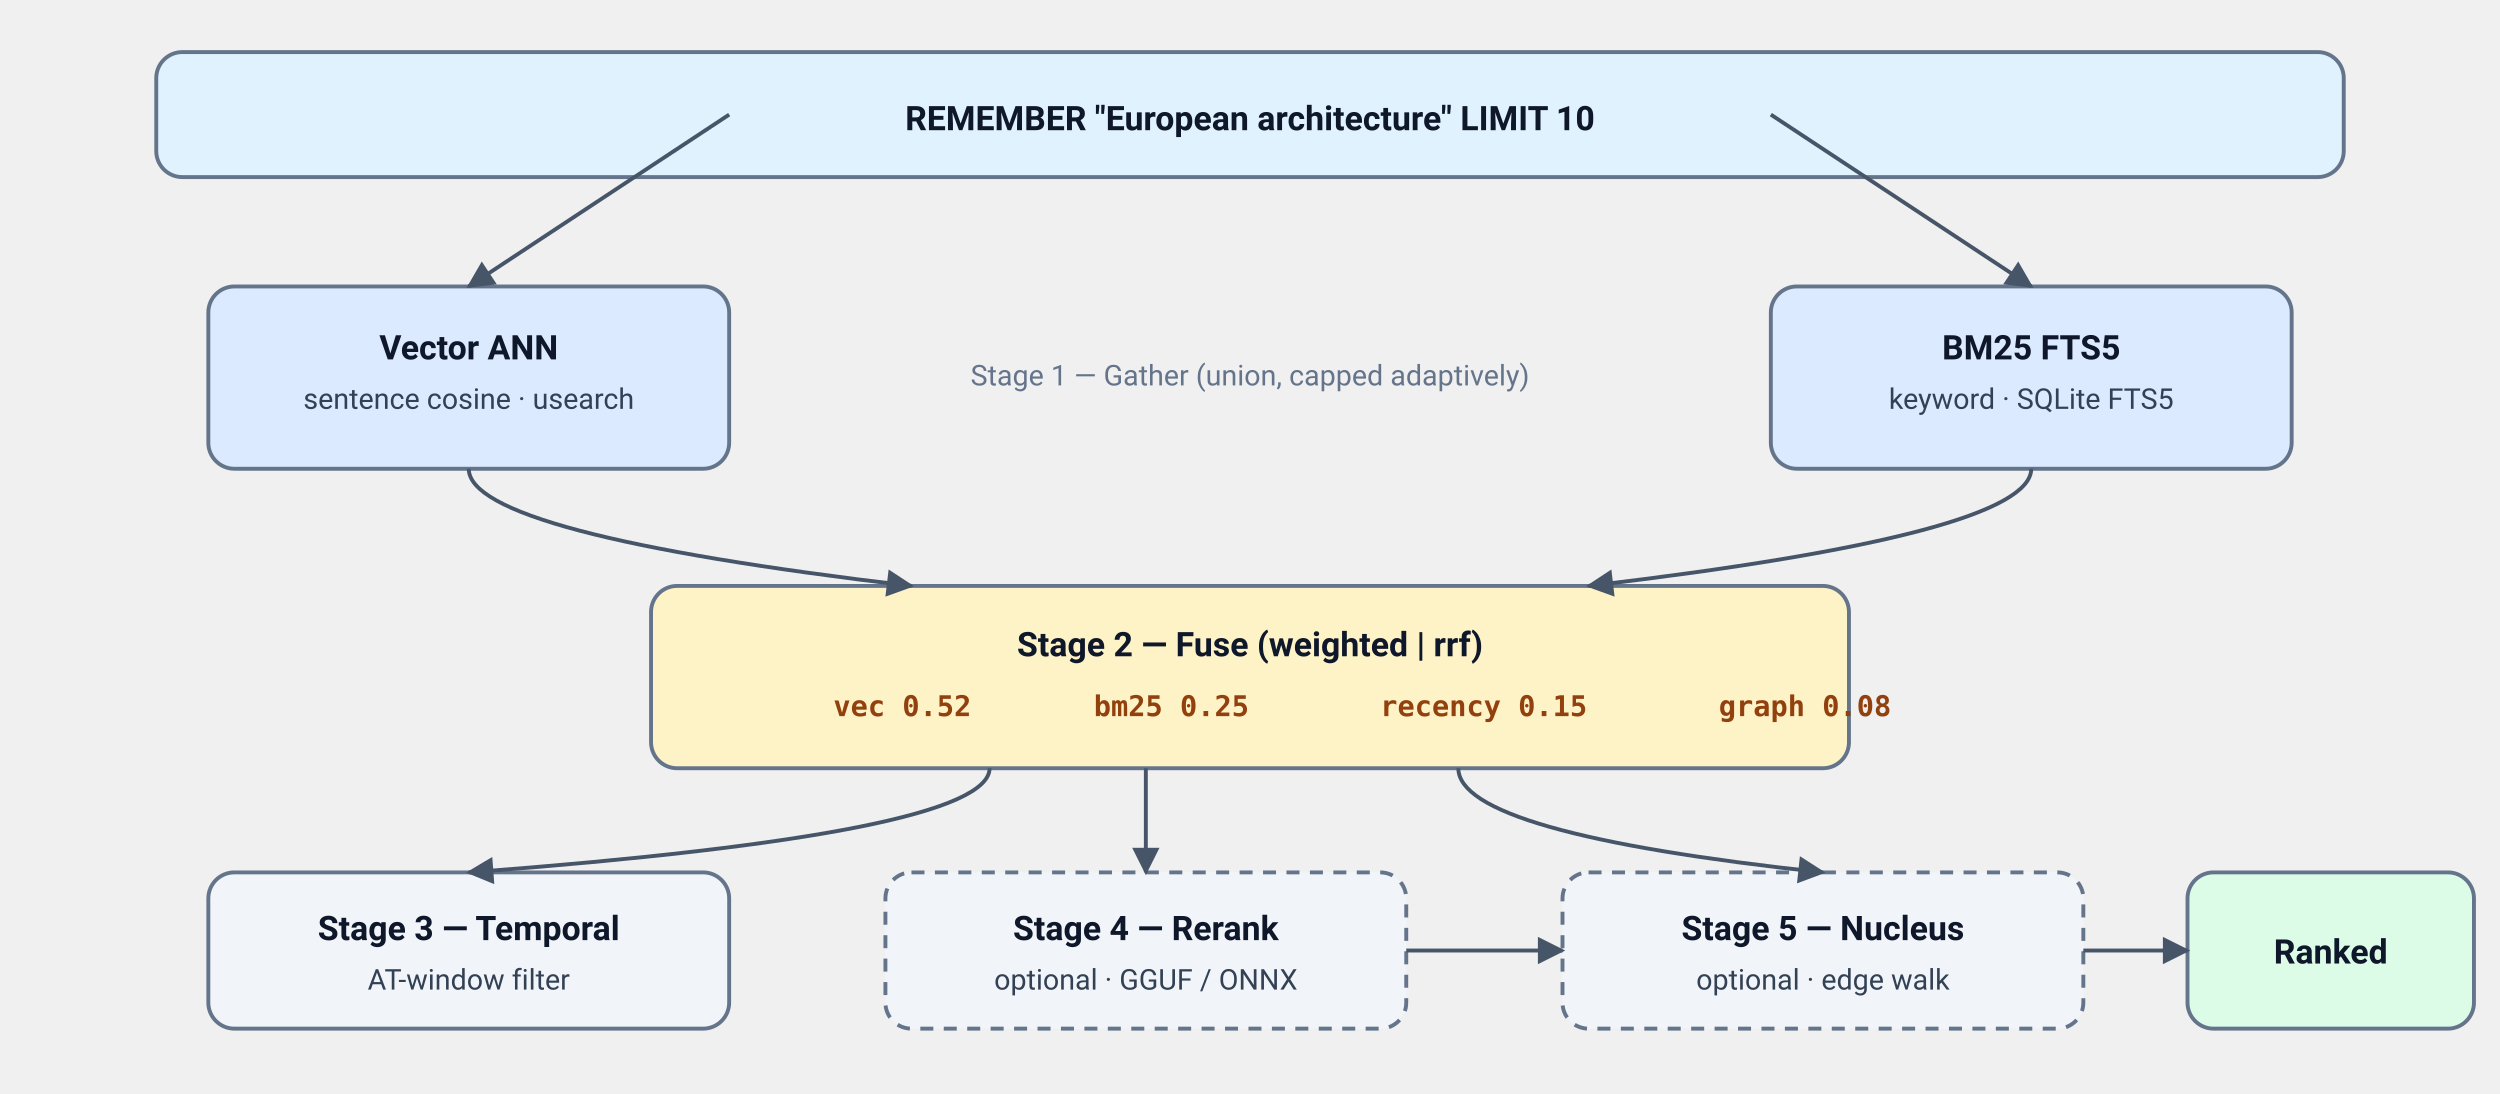
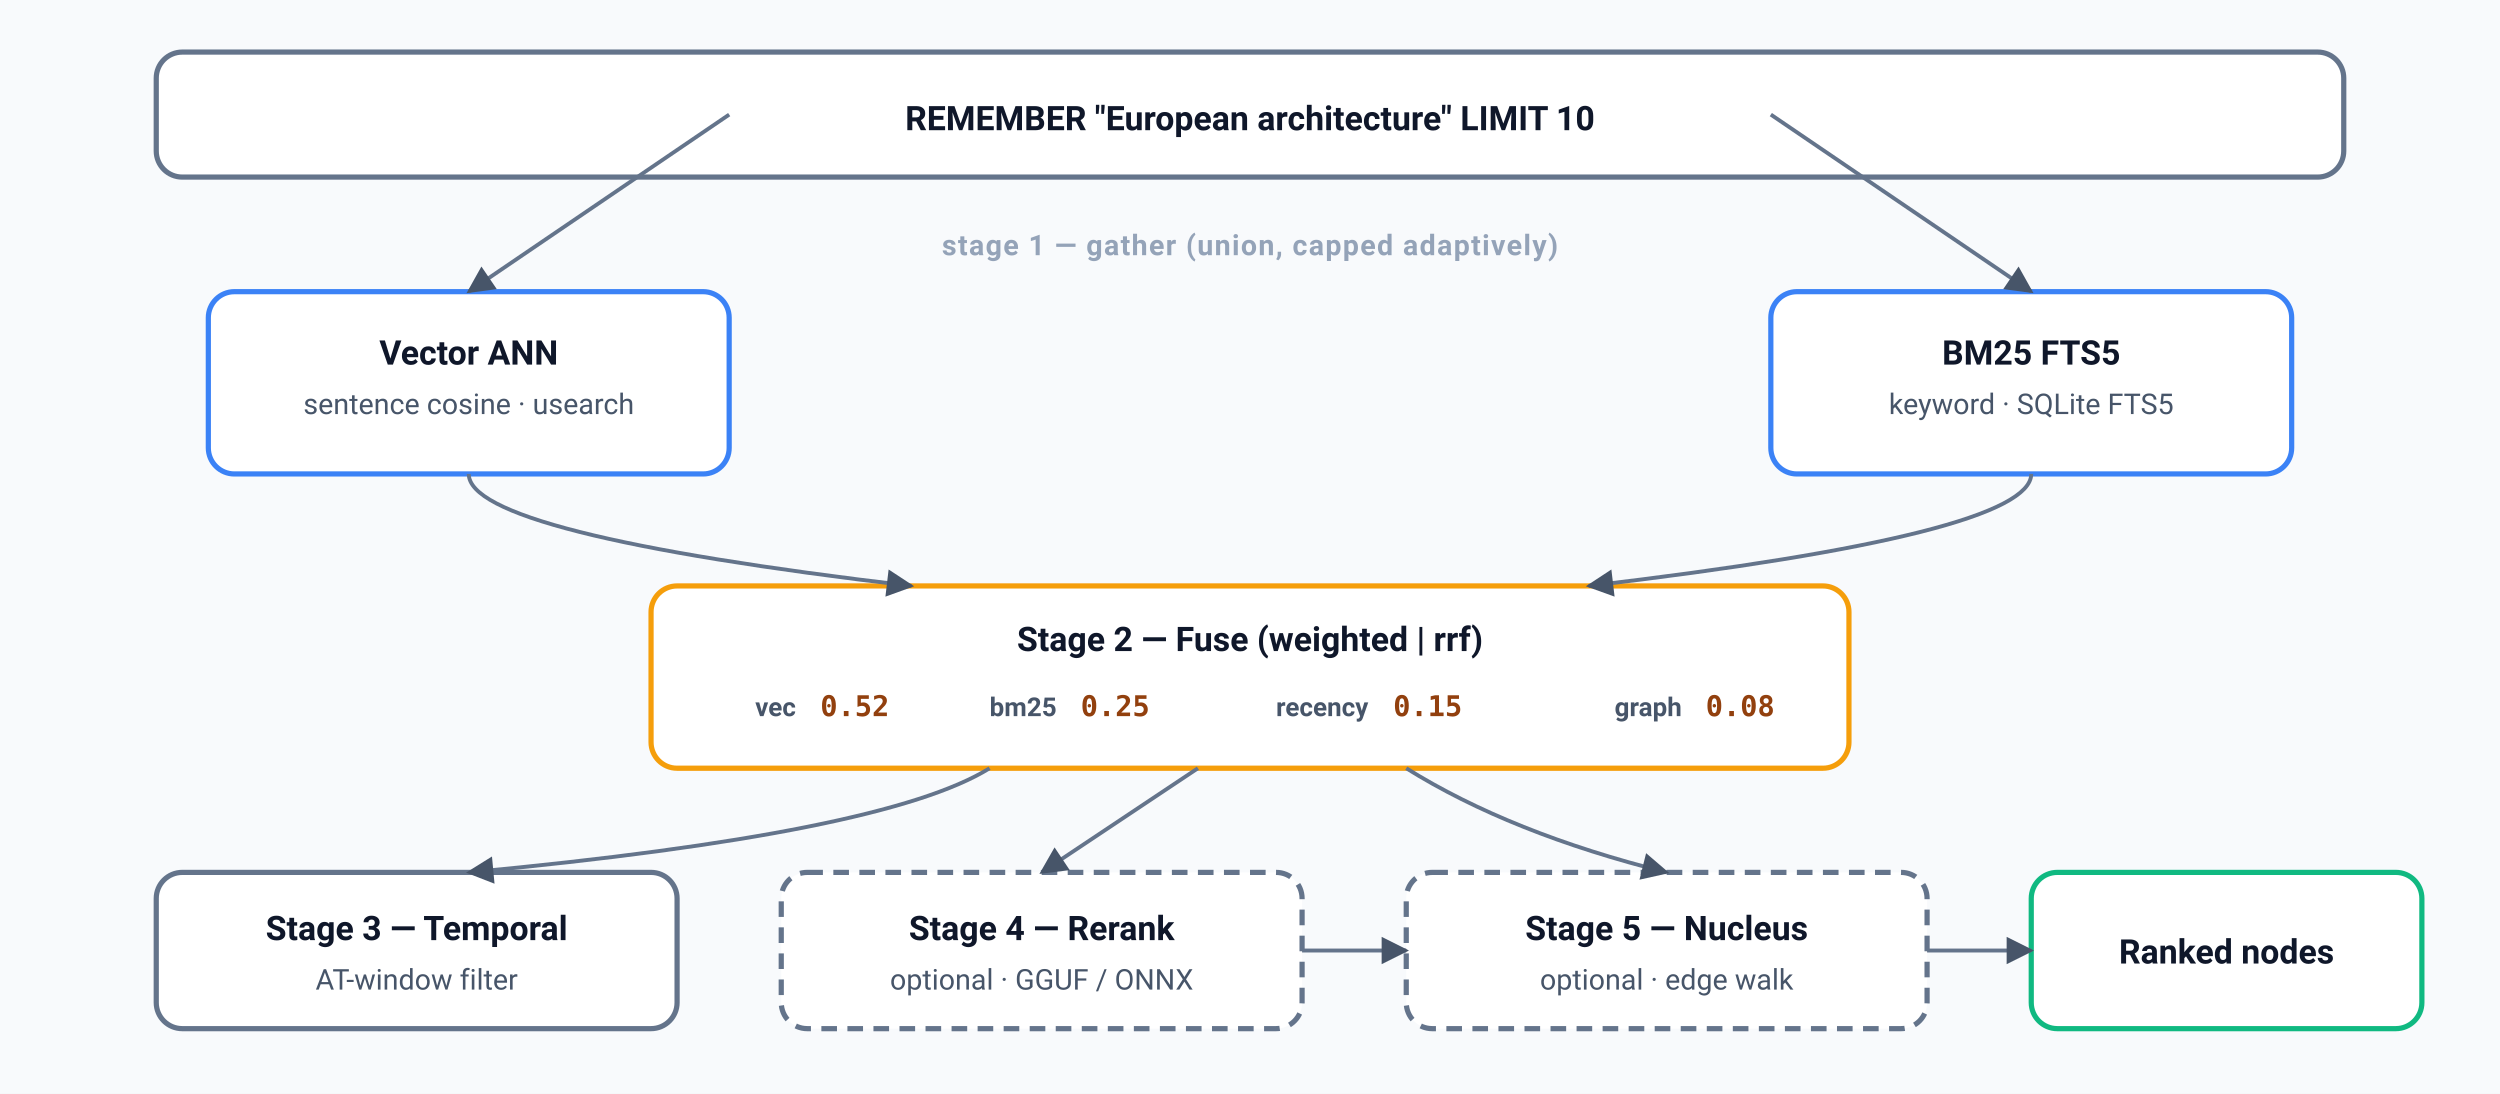
<svg xmlns="http://www.w3.org/2000/svg" viewBox="0 0 960 420" font-family="ui-sans-serif, system-ui, -apple-system, 'Segoe UI', Roboto, sans-serif">
  <defs>
    <marker id="arr2" viewBox="0 0 10 10" refX="9" refY="5" markerWidth="7" markerHeight="7" orient="auto-start-reverse">
      <path d="M0,0 L10,5 L0,10 z" fill="#475569" />
    </marker>
    <style>
-       .node { stroke:#64748b; stroke-width:1.5; }
-       .q    { fill:#e0f2fe; }
-       .src  { fill:#dbeafe; }
-       .stage{ fill:#f1f5f9; }
-       .fuse { fill:#fef3c7; }
-       .out  { fill:#dcfce7; }
-       .dash { stroke-dasharray:5 4; }
+       .bg    { fill:#f8fafc; }
+       .node  { fill:#ffffff; stroke-width:2; }
+       .q     { stroke:#64748b; }
+       .src   { stroke:#3b82f6; }
+       .stage { stroke:#64748b; }
+       .fuse  { stroke:#f59e0b; }
+       .out   { stroke:#10b981; }
+       .dash  { stroke-dasharray:6 4; }
      .title { font-size:13px; font-weight:700; fill:#0f172a; }
-       .sub   { font-size:11px; fill:#334155; }
-       .edge  { stroke:#475569; stroke-width:1.5; fill:none; marker-end:url(#arr2); }
+       .sub   { font-size:11px; fill:#475569; }
+       .edge  { stroke:#64748b; stroke-width:1.5; fill:none; marker-end:url(#arr2); }
      .lbl   { font-size:11px; fill:#64748b; }
-       .weight{ font-size:11px; font-weight:700; fill:#92400e; font-family:ui-monospace,Menlo,monospace; }
+       .rolelabel { font-size:11px; font-weight:600; letter-spacing:0.5px; text-transform:uppercase; fill:#94a3b8; }
+       .wlbl  { font-size:10px; font-weight:600; fill:#475569; }
+       .wval  { font-size:11px; font-weight:700; fill:#92400e; font-family:ui-monospace,Menlo,monospace; }
    </style>
  </defs>
+   <rect x="0" y="0" width="960" height="420" class="bg" />
  <rect x="60" y="20" width="840" height="48" rx="10" class="node q" />
  <text x="480" y="50" text-anchor="middle" class="title">REMEMBER "European architecture" LIMIT 10</text>
-   <rect x="80" y="110" width="200" height="70" rx="10" class="node src" />
-   <text x="180" y="138" text-anchor="middle" class="title">Vector ANN</text>
-   <text x="180" y="157" text-anchor="middle" class="sub">sentence cosine · usearch</text>
-   <rect x="680" y="110" width="200" height="70" rx="10" class="node src" />
-   <text x="780" y="138" text-anchor="middle" class="title">BM25 FTS5</text>
-   <text x="780" y="157" text-anchor="middle" class="sub">keyword · SQLite FTS5</text>
-   <text x="480" y="148" text-anchor="middle" class="lbl">Stage 1 — Gather (union, capped adaptively)</text>
+   <text x="480" y="98" text-anchor="middle" class="rolelabel">stage 1 — gather (union, capped adaptively)</text>
+   <rect x="80" y="112" width="200" height="70" rx="10" class="node src" />
+   <text x="180" y="140" text-anchor="middle" class="title">Vector ANN</text>
+   <text x="180" y="159" text-anchor="middle" class="sub">sentence cosine · usearch</text>
+   <rect x="680" y="112" width="200" height="70" rx="10" class="node src" />
+   <text x="780" y="140" text-anchor="middle" class="title">BM25 FTS5</text>
+   <text x="780" y="159" text-anchor="middle" class="sub">keyword · SQLite FTS5</text>
  <rect x="250" y="225" width="460" height="70" rx="10" class="node fuse" />
-   <text x="480" y="252" text-anchor="middle" class="title">Stage 2 — Fuse (weighted | rrf)</text>
-   <text x="320" y="275" class="weight">vec 0.52</text>
-   <text x="420" y="275" class="weight">bm25 0.25</text>
-   <text x="530" y="275" class="weight">recency 0.15</text>
-   <text x="660" y="275" class="weight">graph 0.08</text>
-   <rect x="80" y="335" width="200" height="60" rx="10" class="node stage" />
-   <text x="180" y="361" text-anchor="middle" class="title">Stage 3 — Temporal</text>
-   <text x="180" y="380" text-anchor="middle" class="sub">AT-window filter</text>
-   <rect x="340" y="335" width="200" height="60" rx="10" class="node stage dash" />
-   <text x="440" y="361" text-anchor="middle" class="title">Stage 4 — Rerank</text>
-   <text x="440" y="380" text-anchor="middle" class="sub">optional · GGUF / ONNX</text>
-   <rect x="600" y="335" width="200" height="60" rx="10" class="node stage dash" />
-   <text x="700" y="361" text-anchor="middle" class="title">Stage 5 — Nucleus</text>
-   <text x="700" y="380" text-anchor="middle" class="sub">optional · edge walk</text>
-   <rect x="840" y="335" width="110" height="60" rx="10" class="node out" />
-   <text x="895" y="370" text-anchor="middle" class="title">Ranked</text>
-   <path class="edge" d="M280,44 L180,110" />
-   <path class="edge" d="M680,44 L780,110" />
-   <path class="edge" d="M180,180 Q180,205 350,225" />
-   <path class="edge" d="M780,180 Q780,205 610,225" />
-   <path class="edge" d="M380,295 Q380,320 180,335" />
-   <path class="edge" d="M440,295 L440,335" />
-   <path class="edge" d="M560,295 Q560,320 700,335" />
-   <path class="edge" d="M540,365 L600,365" />
-   <path class="edge" d="M800,365 L840,365" />
+   <text x="480" y="250" text-anchor="middle" class="title">Stage 2 — Fuse (weighted | rrf)</text>
+   <text x="290" y="275" class="wlbl">vec</text>
+   <text x="315" y="275" class="wval">0.52</text>
+   <text x="380" y="275" class="wlbl">bm25</text>
+   <text x="415" y="275" class="wval">0.25</text>
+   <text x="490" y="275" class="wlbl">recency</text>
+   <text x="535" y="275" class="wval">0.15</text>
+   <text x="620" y="275" class="wlbl">graph</text>
+   <text x="655" y="275" class="wval">0.08</text>
+   <rect x="60" y="335" width="200" height="60" rx="10" class="node stage" />
+   <text x="160" y="361" text-anchor="middle" class="title">Stage 3 — Temporal</text>
+   <text x="160" y="380" text-anchor="middle" class="sub">AT-window filter</text>
+   <rect x="300" y="335" width="200" height="60" rx="10" class="node stage dash" />
+   <text x="400" y="361" text-anchor="middle" class="title">Stage 4 — Rerank</text>
+   <text x="400" y="380" text-anchor="middle" class="sub">optional · GGUF / ONNX</text>
+   <rect x="540" y="335" width="200" height="60" rx="10" class="node stage dash" />
+   <text x="640" y="361" text-anchor="middle" class="title">Stage 5 — Nucleus</text>
+   <text x="640" y="380" text-anchor="middle" class="sub">optional · edge walk</text>
+   <rect x="780" y="335" width="150" height="60" rx="10" class="node out" />
+   <text x="855" y="370" text-anchor="middle" class="title">Ranked nodes</text>
+   <path class="edge" d="M280,44 L180,112" />
+   <path class="edge" d="M680,44 L780,112" />
+   <path class="edge" d="M180,182 Q180,205 350,225" />
+   <path class="edge" d="M780,182 Q780,205 610,225" />
+   <path class="edge" d="M380,295 Q340,320 180,335" />
+   <path class="edge" d="M460,295 L400,335" />
+   <path class="edge" d="M540,295 Q580,320 640,335" />
+   <path class="edge" d="M500,365 L540,365" />
+   <path class="edge" d="M740,365 L780,365" />
</svg>
